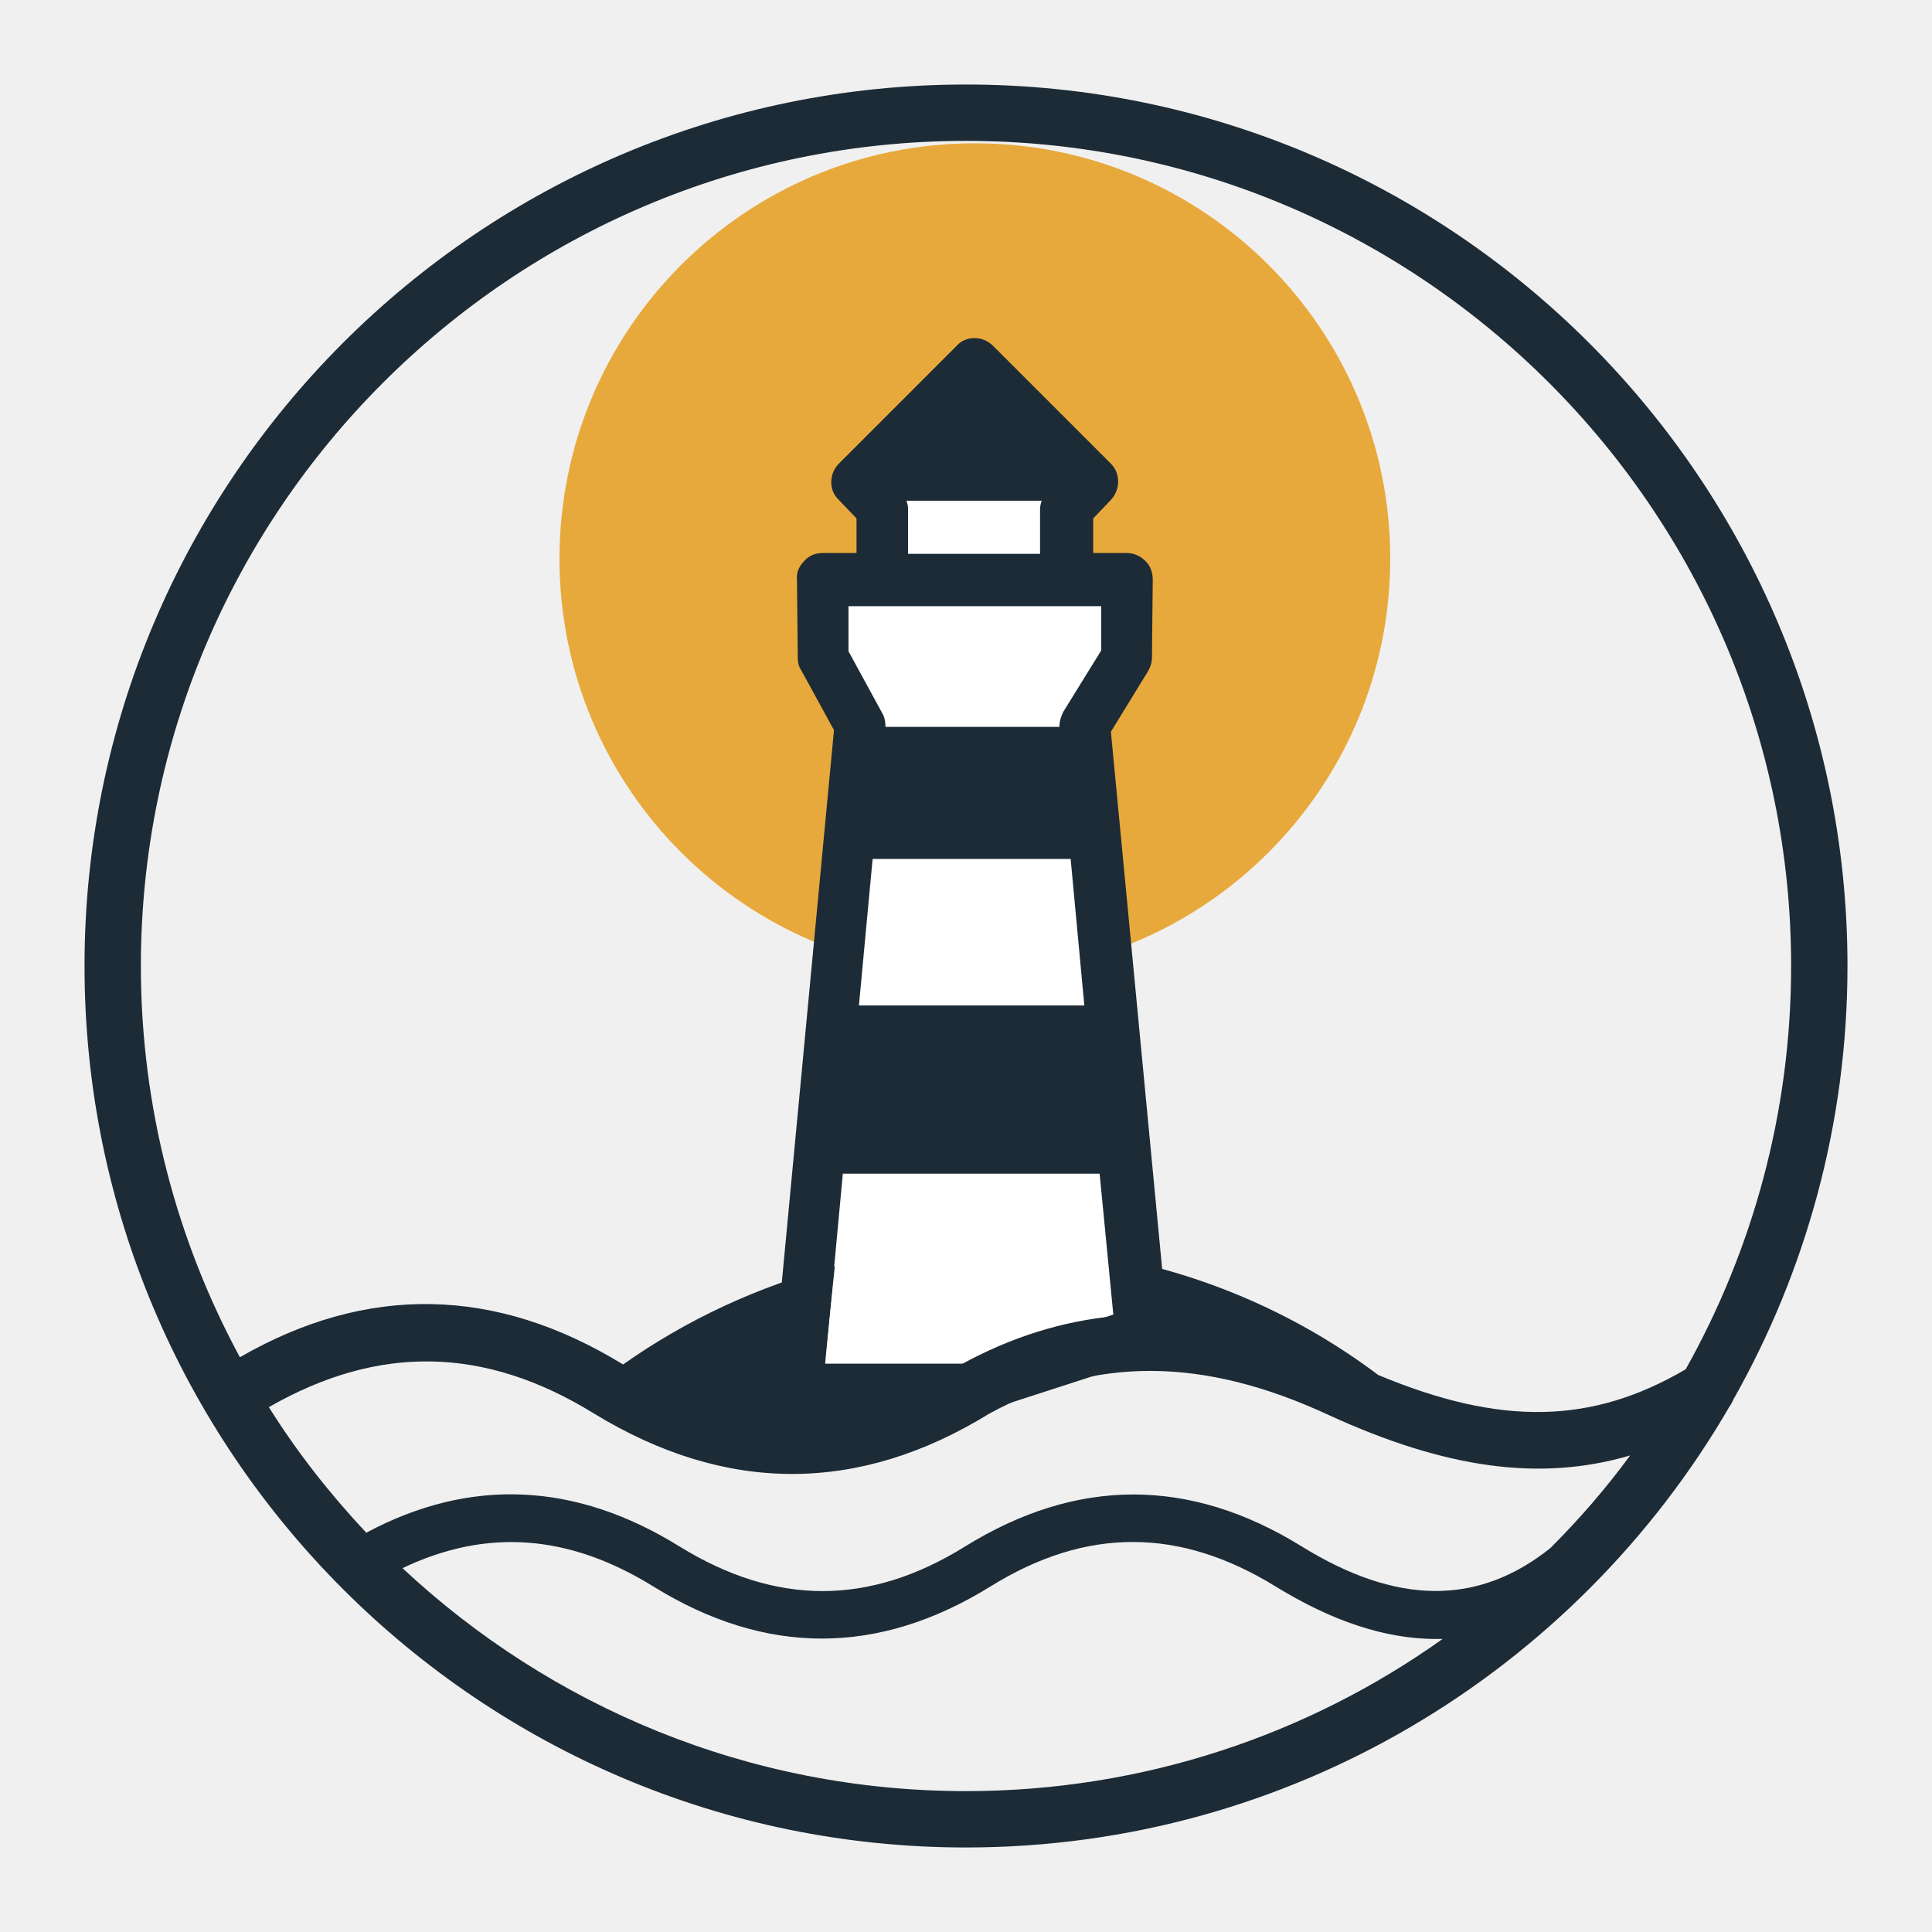
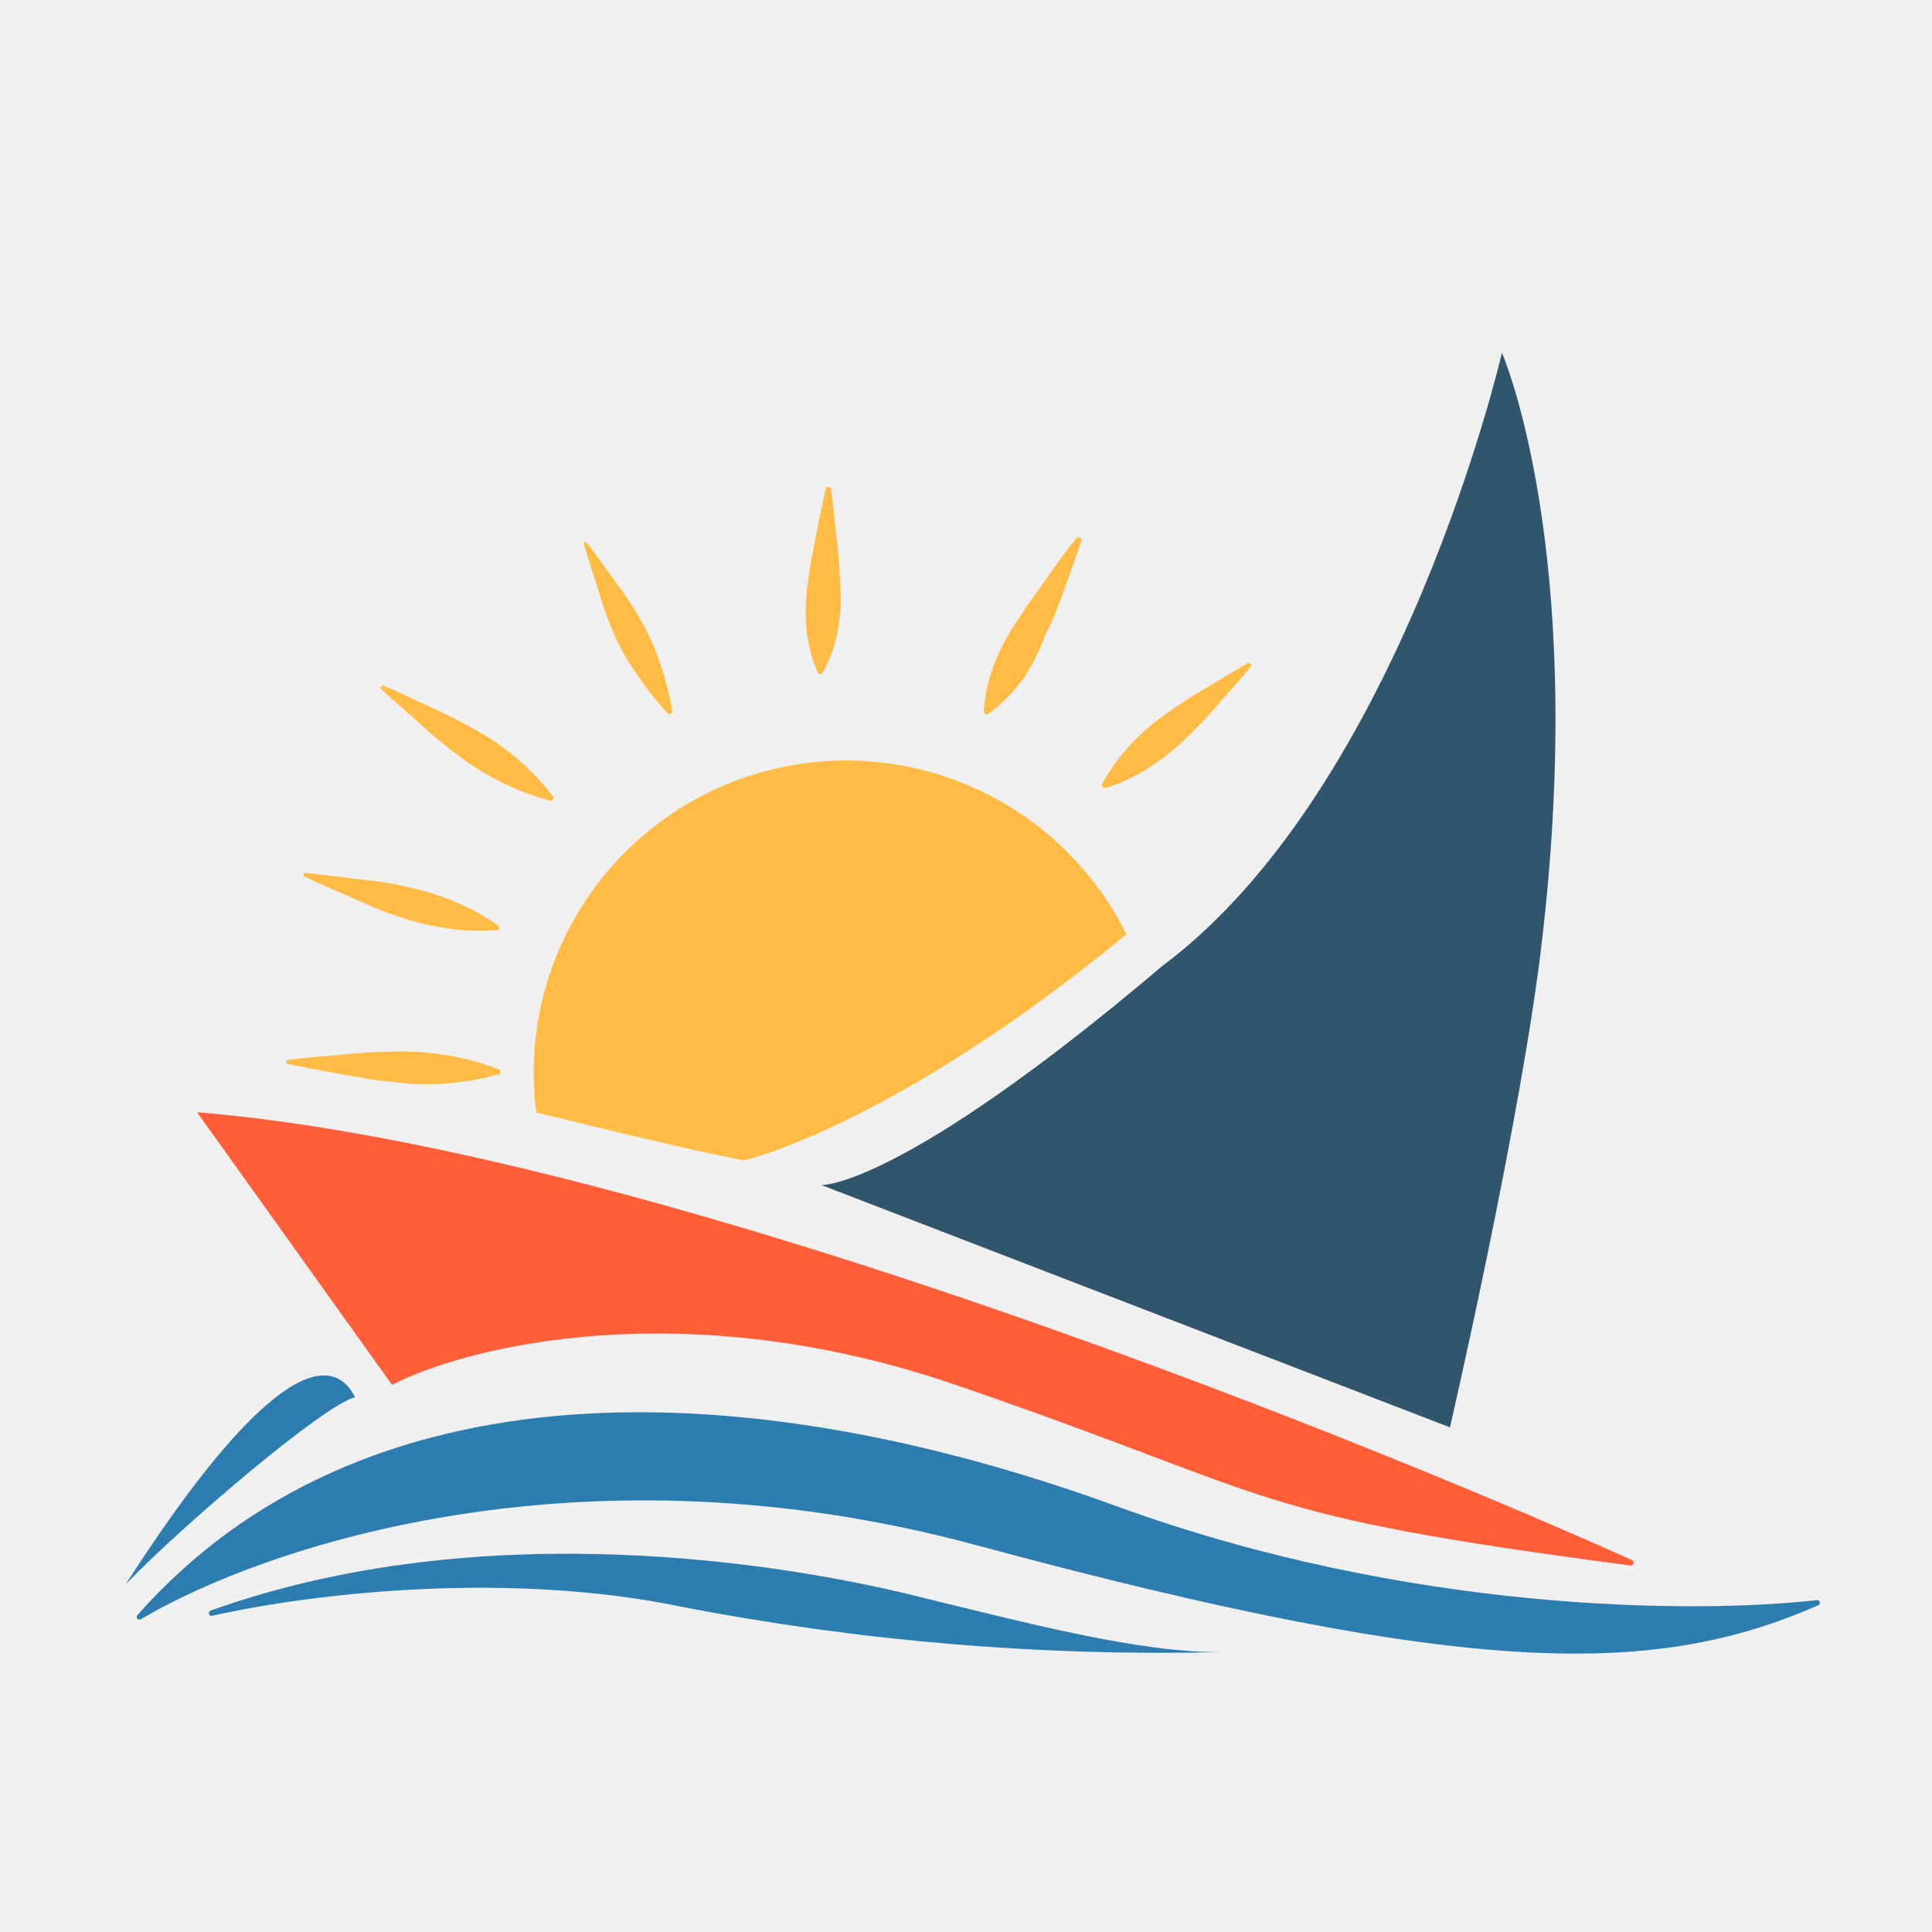
- <svg xmlns="http://www.w3.org/2000/svg" version="1.1" x="0px" y="0px" viewBox="0 0 240 240" style="enable-background:new 0 0 240 240;" xml:space="preserve">
-   <style type="text/css">
- 	.st0{fill:#E8A93C;}
- 	.st1{fill:#FFFFFF;}
- 	.st2{fill:#1C2B36;}
- </style>
-   <g id="Layer_2">
- </g>
-   <g id="Layer_1">
- </g>
-   <g id="Layer_3">
-     <circle class="st0" cx="121.1" cy="69.4" r="51.6" />
-     <g>
-       <polyline class="st1" points="120.3,172.6 99,172.6 106.8,90.1 102.2,81.7 102.2,72 109.6,72 109.6,63.2 106.5,60 121,45.4     135.6,60 132.5,63.2 132.5,72 139.9,72 139.9,81.7 134.7,90.1 141.8,165.6 120.3,172.6   " />
-     </g>
-     <path class="st2" d="M145.1,165.3L138,90.9l4.6-7.5c0.3-0.5,0.5-1.1,0.5-1.7l0.1-9.7c0-0.9-0.3-1.7-0.9-2.3c-0.6-0.6-1.4-1-2.3-1   h-4.2v-4.3l2.2-2.3c1.2-1.3,1.2-3.3,0-4.5l-14.6-14.6c-0.6-0.6-1.4-1-2.3-1c-0.9,0-1.7,0.3-2.3,1l-14.6,14.6   c-1.2,1.2-1.3,3.3,0,4.5l2.2,2.3v4.3h-4.2c-0.9,0-1.7,0.3-2.3,1c-0.6,0.6-1,1.4-0.9,2.3l0.1,9.7c0,0.5,0.1,1.1,0.4,1.5l4.1,7.5   l-7.7,81.5c-0.1,0.9,0.2,1.8,0.8,2.5c0.6,0.7,1.5,1.1,2.4,1.1h21.3c0.3,0,0.7-0.1,1-0.2l21.6-7   C144.3,168.2,145.2,166.8,145.1,165.3z M133,106.7l1.7,18.2h-28l1.7-18.2H133z M112.8,68.8v-5.6c0-0.4-0.1-0.7-0.2-1h16.8   c-0.1,0.3-0.2,0.7-0.2,1v5.6L112.8,68.8z M109.6,75.3c0.1,0,0.1,0,0.2,0l22.8,0c0,0,0,0,0,0h4.2l0,5.5l-4.7,7.6   c-0.3,0.6-0.5,1.2-0.5,1.9H110c0-0.6-0.1-1.2-0.4-1.7l-4.2-7.7l0-5.6H109.6z M119.7,169.4h-17.2l2.2-23.6h31.9l1.7,17.5   L119.7,169.4z" />
-     <path class="st2" d="M215.3,173.9c9-15.9,14.2-34.3,14.2-53.9c0-60.4-49.1-109.5-109.5-109.5C59.6,10.5,10.5,59.6,10.5,120   c0,60.4,49.1,109.5,109.5,109.5c40.4,0,75.8-22,94.8-54.7C215,174.5,215.2,174.2,215.3,173.9z M192.6,192.3   C192.6,192.3,192.6,192.3,192.6,192.3c-9,7.2-19.1,7.1-30.9-0.2c-13.9-8.6-27.9-8.6-41.8,0c-11.9,7.4-23.5,7.4-35.5,0   c-12.9-8-26-8.6-38.9-1.7c-4.5-4.8-8.6-10-12.1-15.6c13.6-7.8,26.8-7.6,40.4,0.8c8.2,5,16.4,7.5,24.6,7.5c8.2,0,16.4-2.5,24.5-7.5   c13.1-7.1,26.5-7.1,42.2,0.2c14.4,6.6,26.2,8.3,37.4,5C199.5,184.9,196.2,188.7,192.6,192.3z M120,17.5   c56.5,0,102.5,46,102.5,102.5c0,18.2-4.8,35.3-13.1,50.1c-11.6,6.8-22.9,7.1-38.2,0.7c-9.7-7.3-21.1-12.4-33.5-14.7l0.8,7.4   c-6.5,0.6-12.9,2.6-19.1,6l-0.2,0.1c-1.3,0.8-2.6,1.5-3.8,2.1h-13.2l1.5-14.4c-9.6,2.5-18.5,6.7-26.3,12.2   c-15.8-9.7-31.8-10-47.6-0.9C22,154.2,17.5,137.6,17.5,120C17.5,63.5,63.5,17.5,120,17.5z M50,194.8c10.5-5,20.7-4.2,31.2,2.3   c13.9,8.6,27.9,8.6,41.8,0c11.9-7.4,23.5-7.4,35.5,0c7,4.3,13.6,6.5,19.9,6.5c0.3,0,0.5,0,0.8,0c-16.7,11.9-37.2,18.9-59.2,18.9   C93,222.5,68.4,212,50,194.8z" />
-   </g>
+ <svg xmlns="http://www.w3.org/2000/svg" id="044f814f-7c10-4a6b-99d9-5a1742de2466" data-name="Layer 1" viewBox="0 0 100 100">
+   <path d="M50.62,80c-20.4-5.54-36.89,0-43.35,3.82a.14.14,0,0,1-.17-.21c11.56-13.07,31.25-12.73,50.72-5.64,15.09,5.5,29.89,5.57,36.25,4.85a.14.14,0,0,1,.06.26C85.79,86.74,76.33,86.94,50.62,80Z" fill="#2c7cb0" />
+   <path d="M35.2,83.15c-8.72-1.8-18.66-.76-24.21.48a.14.14,0,0,1-.08-.27C25.08,78.29,40.77,81,47,82.51s12,3.06,16.3,3A130.63,130.63,0,0,1,35.2,83.15Z" fill="#2c7cb0" />
+   <path d="M6.51,82c3-3.12,10.31-9.32,11.87-9.68C17.05,69.69,13.45,71.18,6.51,82Z" fill="#2c7cb0" />
+   <path d="M20.29,71.68,10.2,57.57c22.37,1.82,58.25,16,74.28,23.18a.15.15,0,0,1-.09.28c-20.26-2.67-17.7-3.44-34.93-9.35C35.46,66.87,24.18,69.67,20.29,71.68Z" fill="#ff5e39" />
+   <path d="M42.52,61.34,75.05,73.88s3.74-16.21,4.77-25.25c2.36-20.22-2.08-30.37-2.08-30.37S72.56,40.74,60.16,50C46.57,61.52,42.52,61.34,42.52,61.34Z" fill="#31556c" />
+   <path d="M38.52,60.06s7.69-1.75,19.78-11.7A16.18,16.18,0,0,0,27.64,54.8a16,16,0,0,0,.12,2.78C36.51,59.74,38.52,60.06,38.52,60.06Z" fill="#fb4" />
+   <path d="M14.84,54.87c.92-.12,1.85-.18,2.77-.27a26.08,26.08,0,0,1,2.78-.17,14.24,14.24,0,0,1,2.76.19,13.27,13.27,0,0,1,2.73.76v.2a13.22,13.22,0,0,1-2.79.5A13.49,13.49,0,0,1,20.31,56c-.91-.07-1.83-.26-2.74-.42s-1.83-.33-2.74-.53Z" fill="#fb4" />
+   <path d="M15.72,45.18c.88.07,1.75.2,2.63.3s1.76.2,2.61.4a14,14,0,0,1,2.51.76,11.4,11.4,0,0,1,2.36,1.3l0,.19a11.54,11.54,0,0,1-2.7-.08,13.85,13.85,0,0,1-2.54-.62c-.84-.26-1.64-.64-2.45-1s-1.63-.69-2.43-1.08Z" fill="#fb4" />
+   <path d="M19.79,35.46c.83.35,1.63.74,2.44,1.12a24.07,24.07,0,0,1,2.38,1.2,12.64,12.64,0,0,1,2.18,1.51,12.21,12.21,0,0,1,1.88,2l-.11.17A12.57,12.57,0,0,1,26,40.51a13.7,13.7,0,0,1-2.26-1.39,25.57,25.57,0,0,1-2.06-1.71c-.66-.6-1.35-1.17-2-1.79Z" fill="#fb4" />
+   <path d="M30.36,28.07c.51.67,1,1.36,1.46,2a19.72,19.72,0,0,1,1.38,2.08,13.17,13.17,0,0,1,1,2.28,15.37,15.37,0,0,1,.61,2.47l-.18.09a14.68,14.68,0,0,1-1.6-2,11.86,11.86,0,0,1-1.24-2.15,19.31,19.31,0,0,1-.84-2.35c-.25-.8-.52-1.59-.75-2.4Z" fill="#fb4" />
+   <path d="M43,25.23c.12.81.19,1.62.28,2.43s.18,1.62.19,2.43a9.27,9.27,0,0,1-.08,2.41,7.47,7.47,0,0,1-.84,2.38h-.2a7.69,7.69,0,0,1-.62-2.45A10.25,10.25,0,0,1,41.84,30c.09-.8.26-1.6.42-2.4s.31-1.59.51-2.39Z" fill="#fb4" />
+   <path d="M56,27.91c-.27.83-.58,1.64-.87,2.47s-.58,1.64-1,2.42A11.31,11.31,0,0,1,53,35.09,8.73,8.73,0,0,1,51.09,37l-.18-.09a8.87,8.87,0,0,1,.58-2.62,10.87,10.87,0,0,1,1.24-2.27c.45-.74,1-1.44,1.48-2.14s1-1.41,1.57-2.1Z" fill="#fb4" />
+   <path d="M64.79,34.45c-.53.66-1.1,1.27-1.65,1.9a22.81,22.81,0,0,1-1.72,1.82,10.74,10.74,0,0,1-1.94,1.55,9.33,9.33,0,0,1-2.32,1.09L57,40.66a10.36,10.36,0,0,1,1.49-2.09,11.23,11.23,0,0,1,1.88-1.63,23.62,23.62,0,0,1,2.1-1.36c.72-.42,1.42-.87,2.16-1.28Z" fill="#fb4" />
</svg>
